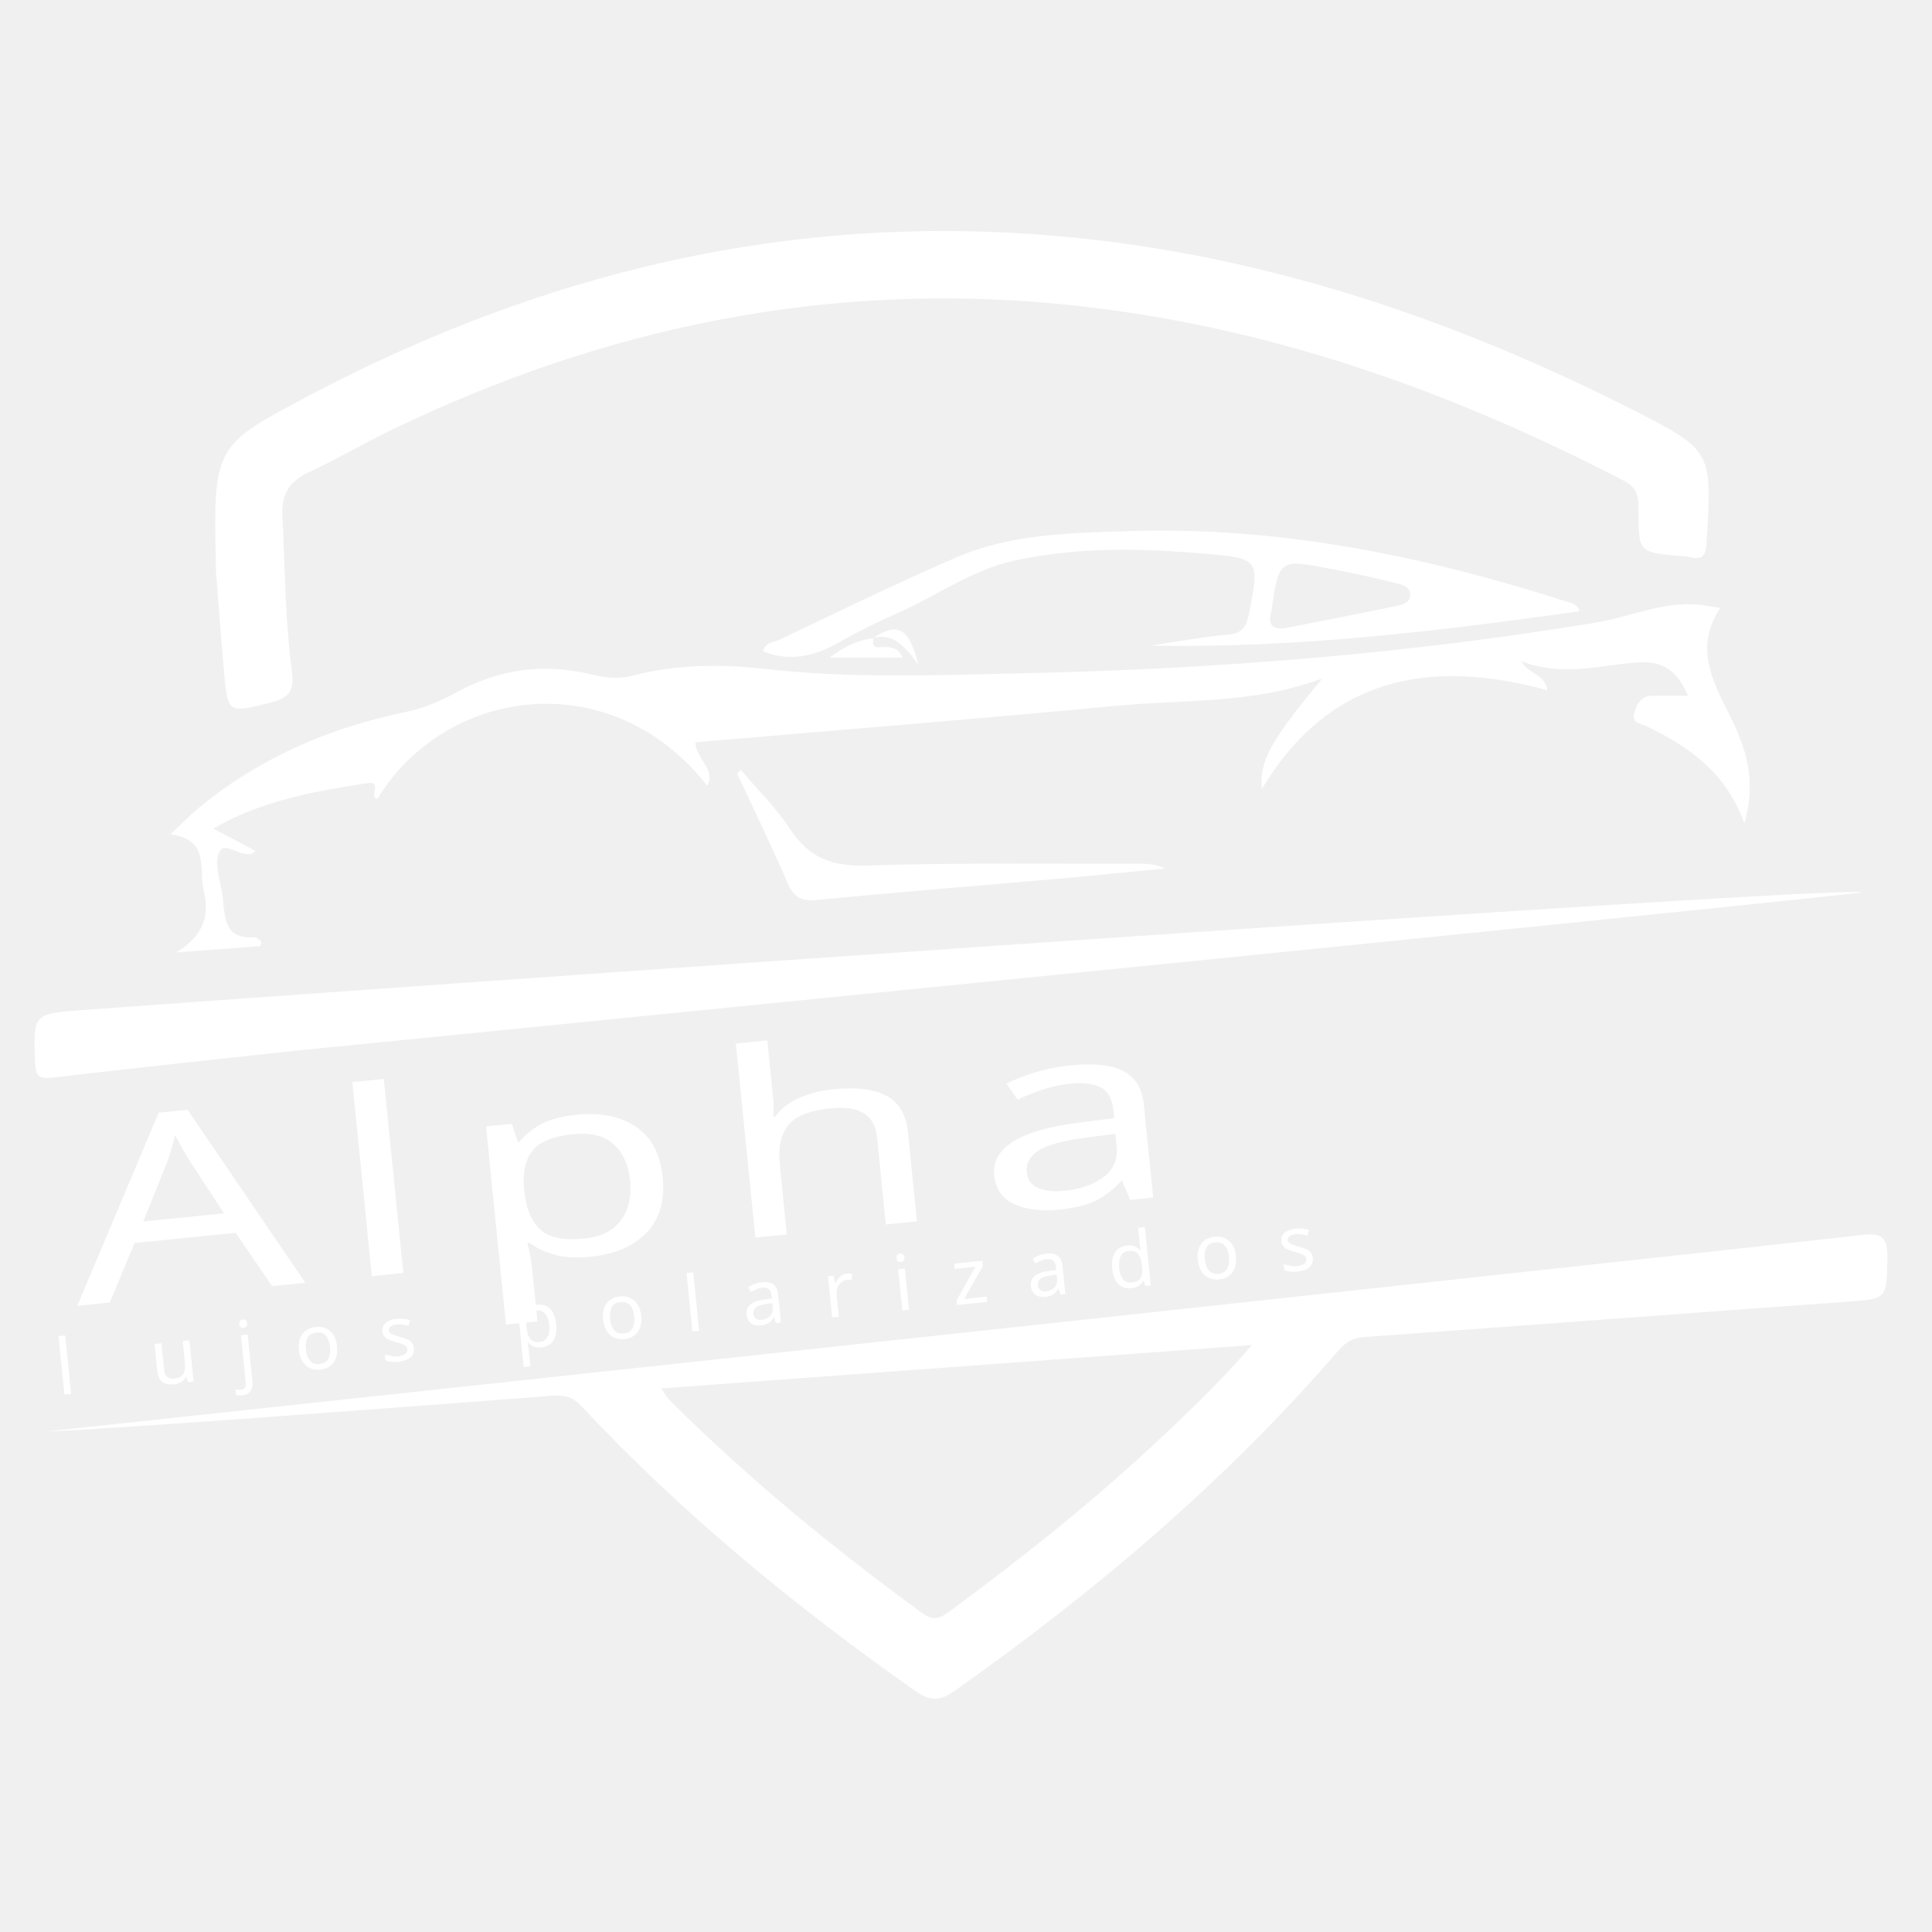
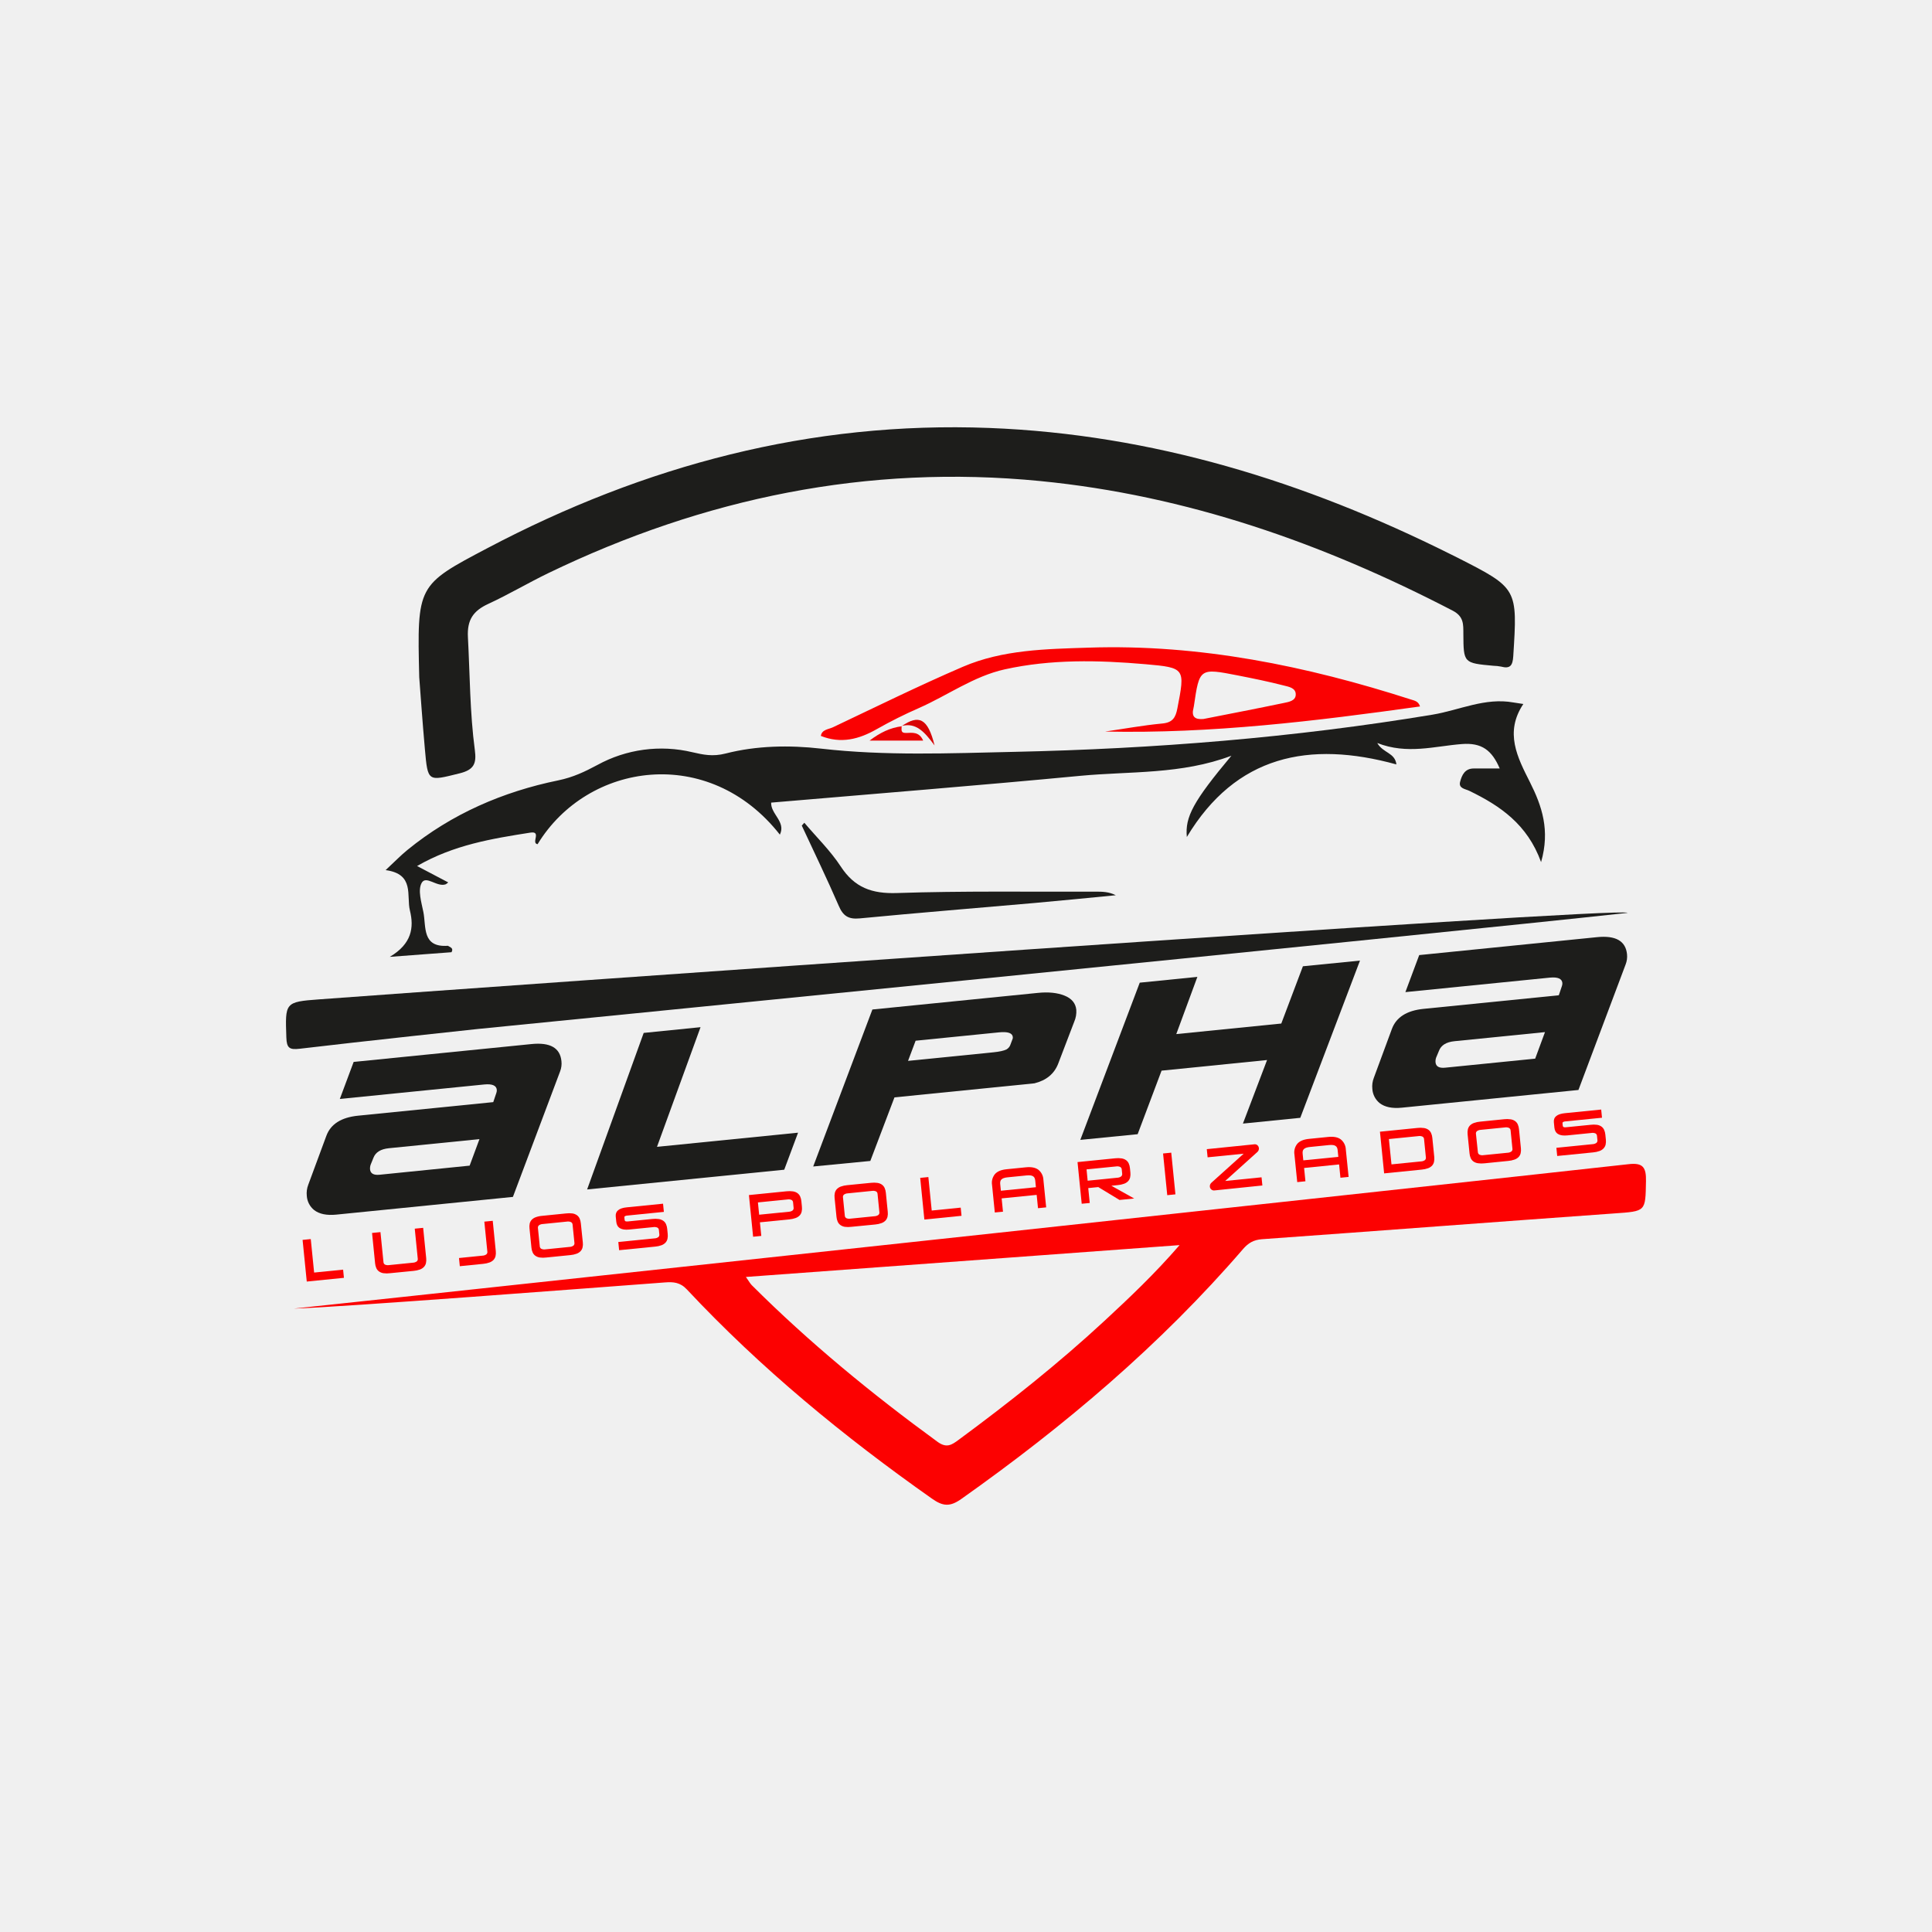
- <svg xmlns="http://www.w3.org/2000/svg" id="Capa_1" data-name="Capa 1" viewBox="0 0 1200 1200">
+ <svg xmlns="http://www.w3.org/2000/svg" viewBox="0 0 1200 1200">
  <defs>
-     <style>.cls-1,.cls-2,.cls-4{fill:#fff;}.cls-2{font-size:47.96px;font-family:VenusRising-Regular, Venus Rising;letter-spacing:0.48em;}.cls-3{letter-spacing:0.5em;}.cls-4{font-size:159.37px;font-family:Supreme;letter-spacing:0.1em;}</style>
+     <style>.cls-1{fill:#eb0203;}.cls-2{fill:#d80304;}.cls-3{fill:#fc0101;}.cls-4{fill:#fa0102;}.cls-5{fill:#1d1d1b;}</style>
  </defs>
-   <path class="cls-1" d="M542.34,396.22c.2,2.73-1.36,6,4.12,5.8,4.8-.16,10.81-1.25,14.16,6.47H515.24c9-6.85,17.45-10.86,27.21-12.13Z" />
-   <path class="cls-1" d="M542.45,396.36c14.66-10.14,22.21-6.7,27.91,16.28-8.51-11.42-15.63-19.67-28-16.41Z" />
-   <path class="cls-1" d="M1157.22,767c-25.3,3-525.77,57.18-525.77,57.18S40.65,888,28.16,889.12C67.85,888,285.45,871.22,342.25,867c7-.52,12.76-.16,18.48,6,62.48,66.76,132.72,124.46,207.39,177,9.25,6.51,15.2,7,24.81.25,87.3-61.73,168.44-130.31,238.44-211.48,4.45-5.17,9-7.82,16.09-8.33,99.28-7.1,198.53-14.71,297.82-21.78,27.1-1.93,26.54-1.32,27-27.26C1172.53,769.57,1169.74,765.55,1157.22,767ZM714.14,899.5c-39,36.16-80.7,69.16-123.5,100.74-5.85,4.31-10.16,7.28-17.89,1.64C517.24,961.39,464.28,918,415.62,869.37c-1.38-1.38-2.32-3.21-5-7l367-26.95C756.48,859.87,735.39,879.8,714.14,899.5Z" />
-   <path class="cls-1" d="M973.47,373.81c-88.65-28.51-179.05-47-272.62-43.92-36,1.18-72.79,1.65-106.63,16.21-37.09,16-73.36,33.82-109.85,51.15-3.75,1.78-9.53,1.9-10.27,7.35,17,6.79,32.29,2.84,47.34-5.77A384,384,0,0,1,557.11,381c24.26-10.71,46.28-26.88,72.48-32.68,39.31-8.71,79.33-7.84,119.16-4.38,33.79,2.94,33.55,3.52,27,37.37-1.48,7.67-3.9,12-12.73,12.82-16.21,1.5-32.28,4.48-48.4,6.85,89.56,1.85,178-8.89,266.44-21.3C979.74,375.22,976.46,374.77,973.47,373.81ZM875.9,370c-.33,4.89-5.91,5.83-9.82,6.65-22.74,4.75-45.56,9.11-68.35,13.61-7.15.59-10.26-1.95-8.34-9.26a13.92,13.92,0,0,0,.32-1.56c4.71-32.33,4.73-32.41,37.42-26,13,2.54,25.91,5.17,38.68,8.47C869.94,363,876.32,363.9,875.9,370Z" />
-   <path class="cls-1" d="M139,415.85c2.5,28,2.46,27.06,29.26,20.5,12.37-3,14.52-8.4,13-19.76-4.24-31.7-4.17-63.7-5.86-95.59-.79-14.68,4.6-22.25,17.19-28.06,17.32-8,33.79-17.81,51-26.11,131.67-63.54,270-92.2,416.17-77.85,123.88,12.16,239,52.59,348.94,109.66,9.55,5,9,11.68,9,19.58.15,24.78.17,24.78,25.51,27.08a38.08,38.08,0,0,1,6.35.68c7.75,2.06,9.86-.83,10.36-8.7,3.65-57.54,3.83-57.53-47.31-83.55-1.89-1-3.81-1.88-5.71-2.83-123.1-61.45-252.18-101.51-390.5-106.84-150.83-5.81-291.57,31.61-424.4,101.63-59.58,31.42-59.67,31.25-57.82,109.23C135.25,368.11,136.89,392,139,415.85Z" />
-   <path class="cls-1" d="M1074.09,443.76c-10.57-21-21.68-42.07-5.59-66.19-4.23-.64-6.3-.9-8.35-1.27-24.07-4.37-45.74,6.53-68.57,10.32C874.3,406.09,756,415.51,637.2,418.13c-54.26,1.2-108.6,3.48-162.79-2.73-27.12-3.11-54.9-2.56-80.8,4.11-11.23,2.89-19.21,1-28.3-1.08-28.26-6.38-54.92-2.72-80.34,10.84-10.56,5.63-20.41,10.4-33.18,13-46.56,9.55-90.08,28.27-127.5,58.83-5.82,4.76-11.08,10.22-18.46,17.08,24.76,3.32,17.47,21.66,20.56,34.2,3.54,14.34,1.65,28.15-17,39.2l52.23-3.93c2-3.51-1.09-4.19-3.07-5.49-22.07,1.6-18.26-16.07-20.73-28.51-1.63-8.2-4.84-18.47-1.48-24.63,3.69-6.78,13.06,3.86,20.38,1.1a14.74,14.74,0,0,0,2.07-1.58L132.4,514.68c31.08-17.93,63.41-23.15,95.81-28.25,9.94-1.57.35,8.93,6.16,9.8,42.41-69.63,145.06-84.43,205-8.11,5.33-11-7.8-17.34-7.36-27.09,87.57-7.51,174.6-14.4,261.5-22.66,42.2-4,85.33-1,127.88-17-32.34,38.69-39.31,51.78-37.7,68.76,41.48-69.08,103.58-81.7,177.35-61.41-1.25-10.07-11.35-9.56-16.21-18.11,25.29,9.92,48.5,2.65,71.5.88,17-1.31,25.53,5.31,32.11,20.67-8.23,0-15.1,0-22,0-7.45,0-10,5.62-11.49,11.26-1.52,5.85,4.38,6,7.75,7.64,26,12.61,49.19,28.29,60.76,60.3C1091.27,484.48,1084.28,464,1074.09,443.76Z" />
-   <path class="cls-1" d="M49.56,627.51c-29.17,2.16-28.79,2.66-27.77,32.38.29,8.69,2.53,10.45,11.24,9.41,50.21-6,150.78-16.72,150.78-16.72s818.31-81.22,972.81-98.22C1156.53,548.46,172.77,618.4,49.56,627.51Z" />
-   <path class="cls-1" d="M507,559c49.26-4.74,98.59-8.68,147.88-13,22.95-2,45.87-4.37,68.8-6.56-5.91-3-11.68-3-17.44-3-55.9.19-111.84-.7-167.69,1.16-21.32.7-36-4.59-47.74-22.56-8.71-13.31-20.39-24.68-30.75-36.92l-2.16,2.43c10.49,22.57,21.35,45,31.25,67.79C492.83,556.87,497.33,559.93,507,559Z" />
-   <text class="cls-2" transform="translate(35.92 866.56) rotate(-5.73)">l<tspan class="cls-3" x="59.18" y="0">ujos polarizados</tspan>
-   </text>
-   <text class="cls-4" transform="translate(48.03 811.02) rotate(-5.74) scale(1.4 1)">Alpha</text>
+   <g id="Capa_2" data-name="Capa 2">
+     <path class="cls-1" d="M560,451c.15,2-1,4.39,3,4.25,3.53-.11,7.94-.92,10.39,4.75h-33.3c6.63-5,12.8-8,20-8.9Z" />
+     <path class="cls-2" d="M560,451.05c10.76-7.45,16.3-4.92,20.48,11.95-6.24-8.38-11.47-14.44-20.57-12.05Z" />
+     <path class="cls-3" d="M1011.29,723.12c-18.57,2.19-385.92,42-385.92,42s-433.67,46.8-442.83,47.66c29.13-.84,188.85-13.15,230.54-16.25,5.15-.38,9.37-.11,13.57,4.38,45.86,49,97.42,91.36,152.23,129.94,6.79,4.78,11.16,5.17,18.21.18,64.08-45.31,123.64-95.65,175-155.23,3.27-3.79,6.63-5.74,11.81-6.11,72.88-5.21,145.73-10.8,218.61-16,19.89-1.41,19.48-1,19.84-20C1022.53,725,1020.48,722,1011.29,723.12ZM686.06,820.36c-28.65,26.55-59.23,50.77-90.65,73.95-4.29,3.17-7.46,5.34-13.13,1.2-40.75-29.72-79.62-61.6-115.34-97.26-1-1-1.7-2.35-3.65-5.11l269.36-19.78C717.14,791.28,701.66,805.91,686.06,820.36Z" />
+     <path class="cls-4" d="M876.42,434.49C811.35,413.57,745,400,676.3,402.26c-26.4.86-53.42,1.21-78.27,11.9C570.81,425.87,544.19,439,517.4,451.7c-2.75,1.31-7,1.4-7.54,5.4,12.49,5,23.71,2.08,34.75-4.24a284.26,284.26,0,0,1,26.19-13.1c17.81-7.86,34-19.73,53.2-24,28.86-6.39,58.23-5.76,87.47-3.21,24.8,2.16,24.63,2.58,19.82,27.43-1.08,5.63-2.86,8.8-9.35,9.4-11.89,1.11-23.68,3.3-35.52,5C752.16,455.78,817,447.9,882,438.79,881,435.53,878.61,435.2,876.42,434.49Zm-71.62-2.78c-.25,3.6-4.34,4.29-7.21,4.88-16.69,3.49-33.44,6.7-50.17,10-5.25.44-7.53-1.43-6.12-6.79a11.14,11.14,0,0,0,.23-1.15C745,414.91,745,414.86,769,419.56c9.5,1.87,19,3.8,28.39,6.22C800.42,426.57,805.11,427.22,804.8,431.71Z" />
+     <path class="cls-5" d="M263.91,465.36c1.83,20.53,1.81,19.86,21.48,15,9.08-2.22,10.66-6.16,9.54-14.5-3.1-23.27-3.05-46.76-4.3-70.16-.57-10.78,3.39-16.34,12.62-20.6,12.72-5.86,24.8-13.08,37.42-19.17,96.65-46.64,198.21-67.67,305.49-57.14,90.92,8.92,175.44,38.6,256.12,80.49,7,3.64,6.6,8.57,6.64,14.37.11,18.19.13,18.19,18.73,19.88a27.57,27.57,0,0,1,4.65.5c5.69,1.51,7.24-.61,7.61-6.39,2.68-42.24,2.81-42.23-34.73-61.32-1.39-.71-2.79-1.38-4.19-2.08-90.36-45.11-185.1-74.51-286.64-78.43-110.71-4.26-214,23.21-311.52,74.61-43.73,23.05-43.8,22.93-42.44,80.17C261.14,430.31,262.35,447.85,263.91,465.36Z" />
+     <path class="cls-5" d="M950.28,485.84c-7.76-15.39-15.92-30.88-4.11-48.58-3.11-.47-4.62-.66-6.13-.94-17.67-3.2-33.57,4.8-50.33,7.58C803.62,458.19,716.79,465.11,629.59,467c-39.83.88-79.72,2.55-119.5-2-19.9-2.28-40.29-1.87-59.31,3-8.24,2.12-14.1.72-20.77-.79a82.59,82.59,0,0,0-59,7.95c-7.75,4.14-15,7.64-24.35,9.56-34.18,7-66.12,20.76-93.59,43.19-4.28,3.49-8.13,7.49-13.55,12.53,18.17,2.44,12.82,15.9,15.09,25.11,2.6,10.53,1.21,20.66-12.51,28.77l38.34-2.88c1.46-2.58-.8-3.08-2.25-4-16.2,1.17-13.41-11.8-15.22-20.93-1.2-6-3.55-13.56-1.09-18.08,2.72-5,9.59,2.83,15,.81a10.87,10.87,0,0,0,1.52-1.16L259.05,537.9c22.82-13.16,46.55-17,70.33-20.74,7.29-1.15.26,6.56,4.52,7.19,31.13-51.1,106.48-62,150.49-5.94,3.91-8-5.73-12.74-5.41-19.89,64.29-5.51,128.17-10.57,192-16.64,31-2.94,62.63-.71,93.86-12.48-23.74,28.4-28.86,38-27.67,50.47,30.44-50.7,76-60,130.17-45.07-.91-7.4-8.32-7-11.89-13.3,18.56,7.28,35.6,1.95,52.48.65,12.46-1,18.74,3.9,23.57,15.17H915.33c-5.46,0-7.35,4.12-8.43,8.27s3.22,4.4,5.69,5.6c19.11,9.26,36.1,20.77,44.6,44.27C962.88,515.73,957.75,500.68,950.28,485.84Z" />
+     <path class="cls-5" d="M198.25,620.72c-21.41,1.58-21.14,1.95-20.39,23.77.22,6.37,1.86,7.67,8.25,6.91C223,647,296.79,639.12,296.79,639.12S897.45,579.5,1010.85,567C1010.79,562.69,288.68,614,198.25,620.72Z" />
+     <path class="cls-5" d="M534,570.43c36.15-3.48,72.37-6.37,108.55-9.57,16.84-1.48,33.66-3.2,50.49-4.81-4.33-2.23-8.56-2.24-12.8-2.23-41,.15-82.09-.51-123.08.86-15.65.52-26.42-3.37-35-16.56-6.4-9.77-15-18.12-22.58-27.1l-1.58,1.78c7.7,16.57,15.67,33,22.94,49.77C523.62,568.87,526.92,571.11,534,570.43Z" />
+     <path class="cls-3" d="M190.54,796l-2.6-25.88,5.08-.51,2.09,20.8,18-1.81.51,5.08Z" />
+     <path class="cls-3" d="M242.24,790.81a15.4,15.4,0,0,1-4.06,0,6.53,6.53,0,0,1-2.76-1.09,5.14,5.14,0,0,1-1.68-2.06,9.42,9.42,0,0,1-.76-3l-1.89-18.85,5.22-.52,1.87,18.63a1.85,1.85,0,0,0,.95,1.55,4.56,4.56,0,0,0,2.56.3l14.71-1.48a4.51,4.51,0,0,0,2.45-.8,1.85,1.85,0,0,0,.63-1.7l-1.87-18.64,5.22-.52,1.89,18.84a9.6,9.6,0,0,1-.15,3.08,5.24,5.24,0,0,1-1.24,2.35,6.57,6.57,0,0,1-2.51,1.62,15.44,15.44,0,0,1-3.94.85Z" />
+     <path class="cls-3" d="M285.6,786.46l-.51-5.08,14.54-1.46a4.54,4.54,0,0,0,2.45-.8,1.87,1.87,0,0,0,.62-1.7l-1.87-18.64,5.22-.52,1.89,18.84a9.6,9.6,0,0,1-.15,3.08,5.32,5.32,0,0,1-1.23,2.35,6.6,6.6,0,0,1-2.51,1.61,15.18,15.18,0,0,1-3.95.86Z" />
+     <path class="cls-3" d="M339.33,781.06a15.4,15.4,0,0,1-4.06,0,6.64,6.64,0,0,1-2.76-1.09,5.06,5.06,0,0,1-1.67-2.06,8.92,8.92,0,0,1-.76-3l-1.19-11.8A9.6,9.6,0,0,1,329,760a5.27,5.27,0,0,1,1.23-2.35,6.56,6.56,0,0,1,2.5-1.61,14.8,14.8,0,0,1,4-.86l14.82-1.49a15.2,15.2,0,0,1,4,0,6.56,6.56,0,0,1,2.78,1.09,5.14,5.14,0,0,1,1.68,2.06,9.42,9.42,0,0,1,.76,3L362,771.68a9,9,0,0,1-.15,3.07,5.07,5.07,0,0,1-1.23,2.35,6.46,6.46,0,0,1-2.51,1.62,15,15,0,0,1-3.94.85Zm-4.06-6.92a1.84,1.84,0,0,0,1,1.55,4.52,4.52,0,0,0,2.55.3l14.89-1.5a4.54,4.54,0,0,0,2.45-.79,1.88,1.88,0,0,0,.63-1.71l-1.15-11.38a1.85,1.85,0,0,0-1-1.55,4.56,4.56,0,0,0-2.56-.3l-14.88,1.5a4.48,4.48,0,0,0-2.45.79,1.88,1.88,0,0,0-.63,1.71Z" />
+     <path class="cls-3" d="M384.55,776.52l-.51-5.08,22.41-2.25a4.48,4.48,0,0,0,2.45-.79,1.88,1.88,0,0,0,.63-1.71l-.27-2.66a1.85,1.85,0,0,0-.95-1.55,4.47,4.47,0,0,0-2.56-.29l-14.92,1.49q-7.5.77-8.05-4.81l-.33-3.26q-.49-5,6.92-5.72l22.46-2.25.51,5.08L389.71,755a3.59,3.59,0,0,0-1.55.38.75.75,0,0,0-.35.76l.15,1.54a1,1,0,0,0,.51.86,3.49,3.49,0,0,0,1.64.1l15.1-1.52a14.83,14.83,0,0,1,4,.06,6.44,6.44,0,0,1,2.77,1.08,5.14,5.14,0,0,1,1.68,2.06,9.16,9.16,0,0,1,.76,3l.31,3.09a9.55,9.55,0,0,1-.15,3.07,5.27,5.27,0,0,1-1.23,2.35,6.61,6.61,0,0,1-2.51,1.62,15.2,15.2,0,0,1-3.95.85Z" />
+     <path class="cls-3" d="M467.77,768.16l-2.6-25.88,23.36-2.35a15.67,15.67,0,0,1,4,.06,6.43,6.43,0,0,1,2.78,1.08,5.3,5.3,0,0,1,1.68,2.06,9.49,9.49,0,0,1,.76,3l.33,3.36a9,9,0,0,1-.15,3.07,5.11,5.11,0,0,1-1.23,2.36,6.45,6.45,0,0,1-2.51,1.61,15.51,15.51,0,0,1-3.94.86L472,759.21l.85,8.44Zm3.76-13.68,18.32-1.83a4.54,4.54,0,0,0,2.45-.8,1.88,1.88,0,0,0,.62-1.71l-.33-3.29a1.86,1.86,0,0,0-.95-1.55,4.48,4.48,0,0,0-2.56-.29l-18.32,1.84Z" />
+     <path class="cls-3" d="M528.79,762a15.4,15.4,0,0,1-4.06,0A6.53,6.53,0,0,1,522,760.9a5.21,5.21,0,0,1-1.68-2.06,9.5,9.5,0,0,1-.76-3l-1.18-11.81a9,9,0,0,1,.15-3.07,5.16,5.16,0,0,1,1.23-2.36,6.59,6.59,0,0,1,2.49-1.61,15.38,15.38,0,0,1,4-.86L541,734.67a15.28,15.28,0,0,1,4,.05,6.43,6.43,0,0,1,2.78,1.08,5.3,5.3,0,0,1,1.68,2.06,9.49,9.49,0,0,1,.76,3l1.18,11.8a9.06,9.06,0,0,1-.15,3.08,5.32,5.32,0,0,1-1.23,2.35,6.52,6.52,0,0,1-2.51,1.61,15.08,15.08,0,0,1-3.95.86Zm-4.06-6.92a1.85,1.85,0,0,0,.95,1.55,4.48,4.48,0,0,0,2.56.29l14.89-1.49a4.54,4.54,0,0,0,2.45-.8,1.84,1.84,0,0,0,.62-1.7l-1.14-11.39a1.86,1.86,0,0,0-.95-1.55,4.58,4.58,0,0,0-2.56-.29l-14.89,1.5a4.54,4.54,0,0,0-2.45.79,1.84,1.84,0,0,0-.62,1.71Z" />
+     <path class="cls-3" d="M574.14,757.48l-2.59-25.88,5.07-.51,2.09,20.8,18-1.81.51,5.08Z" />
+     <path class="cls-3" d="M617.89,753.09,616.18,736a8.47,8.47,0,0,1,1.81-6.77q2.24-2.52,7.29-3l11.94-1.2c3.36-.33,5.94.17,7.74,1.53a8.43,8.43,0,0,1,3.12,6.26l1.72,17.1-5.08.51-.83-8.27-21.75,2.18.83,8.27Zm3.78-13.5,21.75-2.19-.41-4.1a5.27,5.27,0,0,0-.4-1.6,2.46,2.46,0,0,0-.92-1.08,3.87,3.87,0,0,0-1.59-.55,10.84,10.84,0,0,0-2.41,0l-11.87,1.19a9.9,9.9,0,0,0-2.36.47,3.76,3.76,0,0,0-1.45.85,2.4,2.4,0,0,0-.69,1.24,5.16,5.16,0,0,0-.07,1.65Z" />
+     <path class="cls-3" d="M671.87,747.67l-2.6-25.88,23.36-2.35a14.83,14.83,0,0,1,4,.06,6.48,6.48,0,0,1,2.78,1.08,5.2,5.2,0,0,1,1.67,2.06,9.16,9.16,0,0,1,.76,3l.26,2.56a9.26,9.26,0,0,1-.15,3.07,5.3,5.3,0,0,1-1.23,2.36,6.6,6.6,0,0,1-2.51,1.61,15.18,15.18,0,0,1-4,.86l-3.92.39,14.17,7.92-9.11.91-13.19-8-6.23.62.93,9.25Zm3.69-14.31,18.32-1.84a4.54,4.54,0,0,0,2.45-.79A1.85,1.85,0,0,0,697,729l-.26-2.66a1.85,1.85,0,0,0-1-1.55,4.45,4.45,0,0,0-2.55-.29l-18.32,1.83Z" />
+     <path class="cls-3" d="M725,742.34l-2.6-25.89,5.08-.51,2.6,25.89Z" />
+     <path class="cls-3" d="M754.46,739.38a2.57,2.57,0,0,1-3-2.32,2.7,2.7,0,0,1,.18-1.31,3.14,3.14,0,0,1,.81-1.16l20-18-22.38,2.24-.51-5.07,29.42-3a2.48,2.48,0,0,1,2.09.6,2.79,2.79,0,0,1,.7,3,3,3,0,0,1-.79,1.16l-20,18,22.59-2.27.51,5.08Z" />
+     <path class="cls-3" d="M805.74,734.23,804,717.14a8.47,8.47,0,0,1,1.82-6.77q2.24-2.52,7.28-3l11.94-1.2q5.06-.51,7.75,1.53a8.43,8.43,0,0,1,3.12,6.26L837.65,731l-5.08.52-.83-8.27L810,725.45l.83,8.27Zm3.77-13.51,21.75-2.18-.41-4.1a5,5,0,0,0-.39-1.6,2.52,2.52,0,0,0-.92-1.08,3.78,3.78,0,0,0-1.6-.55,11.3,11.3,0,0,0-2.4,0l-11.88,1.2a10.38,10.38,0,0,0-2.35.46,3.82,3.82,0,0,0-1.46.86,2.52,2.52,0,0,0-.69,1.23,5.57,5.57,0,0,0-.06,1.66Z" />
+     <path class="cls-3" d="M859.71,728.81l-2.6-25.89,23.33-2.34a14.83,14.83,0,0,1,4,.06,6.48,6.48,0,0,1,2.78,1.08,5.28,5.28,0,0,1,1.67,2.06,9.23,9.23,0,0,1,.76,3l1.19,11.81a9.54,9.54,0,0,1-.15,3.07A5.35,5.35,0,0,1,889.5,724a6.6,6.6,0,0,1-2.51,1.61,15.6,15.6,0,0,1-4,.86Zm4.57-5.59,18.28-1.84a4.48,4.48,0,0,0,2.45-.79,1.86,1.86,0,0,0,.63-1.71L884.5,707.5a1.85,1.85,0,0,0-1-1.55,4.45,4.45,0,0,0-2.55-.29l-18.29,1.83Z" />
+     <path class="cls-3" d="M922,722.56a14.94,14.94,0,0,1-4.06-.06,6.5,6.5,0,0,1-2.76-1.08,5.3,5.3,0,0,1-1.68-2.06,9.23,9.23,0,0,1-.75-3l-1.19-11.8a9.62,9.62,0,0,1,.15-3.08,5.32,5.32,0,0,1,1.23-2.35,6.56,6.56,0,0,1,2.5-1.61,15.2,15.2,0,0,1,4-.86l14.82-1.49a15.16,15.16,0,0,1,4,.06,6.43,6.43,0,0,1,2.78,1.08,5.21,5.21,0,0,1,1.68,2.06,9.49,9.49,0,0,1,.76,3l1.18,11.8a9.08,9.08,0,0,1-.15,3.08,5.17,5.17,0,0,1-1.23,2.35,6.45,6.45,0,0,1-2.51,1.61,15.08,15.08,0,0,1-4,.86Zm-4.06-6.92a1.87,1.87,0,0,0,1,1.55,4.45,4.45,0,0,0,2.55.29L936.33,716a4.54,4.54,0,0,0,2.45-.8,1.83,1.83,0,0,0,.62-1.71l-1.14-11.38a1.86,1.86,0,0,0-1-1.55,4.48,4.48,0,0,0-2.56-.29l-14.89,1.49a4.54,4.54,0,0,0-2.45.8,1.88,1.88,0,0,0-.62,1.71Z" />
+     <path class="cls-3" d="M967.21,718l-.51-5.08,22.41-2.25a4.51,4.51,0,0,0,2.45-.8,1.86,1.86,0,0,0,.63-1.71l-.27-2.66A1.86,1.86,0,0,0,991,704a4.48,4.48,0,0,0-2.56-.29l-14.92,1.5q-7.5.75-8.06-4.82l-.32-3.26q-.51-5,6.92-5.72l22.46-2.25.51,5.08-22.63,2.27a3.7,3.7,0,0,0-1.55.39.74.74,0,0,0-.35.76l.15,1.54a1,1,0,0,0,.51.85,3.34,3.34,0,0,0,1.64.1l15.1-1.51a15.2,15.2,0,0,1,4,0,6.43,6.43,0,0,1,2.78,1.08,5.21,5.21,0,0,1,1.68,2.06,9.49,9.49,0,0,1,.76,3l.31,3.08a9.62,9.62,0,0,1-.15,3.08A5.29,5.29,0,0,1,996,713.3a6.48,6.48,0,0,1-2.5,1.61,15.18,15.18,0,0,1-3.95.86Z" />
+     <path class="cls-5" d="M347.89,665.47l-29.31,77.95-109.68,11q-9,.9-13.83-2.86a12.4,12.4,0,0,1-4.51-8.73,14.91,14.91,0,0,1,.94-7.05l11.17-30.21q4-11,19.7-12.59l84-8.43,1.91-5.67a4.72,4.72,0,0,0,.29-2q-.4-4-7.76-3.3l-89.74,9,8.59-23,110.5-11.1q17.32-1.74,18.56,10.6A13.5,13.5,0,0,1,347.89,665.47ZM297.8,707.53l-56.23,5.65q-7.68.77-9.64,6l-1.72,4.23a7.53,7.53,0,0,0-.37,2.9q.41,3.9,5.95,3.34L291.7,724Z" />
+     <path class="cls-5" d="M495.69,703.53l-8.59,23L364.67,738.79l35.14-97.23L435.12,638l-27.05,74.32Z" />
+     <path class="cls-5" d="M667.24,634.57l-9.94,26q-3.66,9.54-14.78,12.3l-86.95,8.73-15,39.49-35.48,3.44,36.77-97.51,102.81-10.32q9.81-1,16.52,1.69t7.32,8.84A15.8,15.8,0,0,1,667.24,634.57ZM629,645.11a2.78,2.78,0,0,0,.07-1q-.37-3.72-8.55-2.9l-51.81,5.2L564,658.93l53-5.32c3.81-.38,6.5-1,8.07-1.75a5.51,5.51,0,0,0,2.64-3.32Z" />
+     <path class="cls-5" d="M844.71,596.64,807.63,694.3,772,697.88l15-39.48L721.47,665l-14.86,39.47L671,708l36.92-97.65,35.79-3.59-13.1,35.53,65.22-6.55,13.43-35.57Z" />
+     <path class="cls-5" d="M1009.72,599,980.4,677,870.72,688q-9,.9-13.82-2.86a12.36,12.36,0,0,1-4.51-8.73,14.79,14.79,0,0,1,.94-7l11.16-30.21q4-11,19.71-12.58l84-8.44,1.91-5.66a4.65,4.65,0,0,0,.3-2q-.4-4-7.76-3.3l-89.74,9,8.59-23L992,582.08q17.32-1.74,18.57,10.6A13.63,13.63,0,0,1,1009.72,599Zm-50.1,42.06-56.22,5.65q-7.7.78-9.64,6L892,656.92a7.17,7.17,0,0,0-.37,2.9c.26,2.6,2.24,3.72,6,3.34l55.9-5.61Z" />
+   </g>
</svg>
